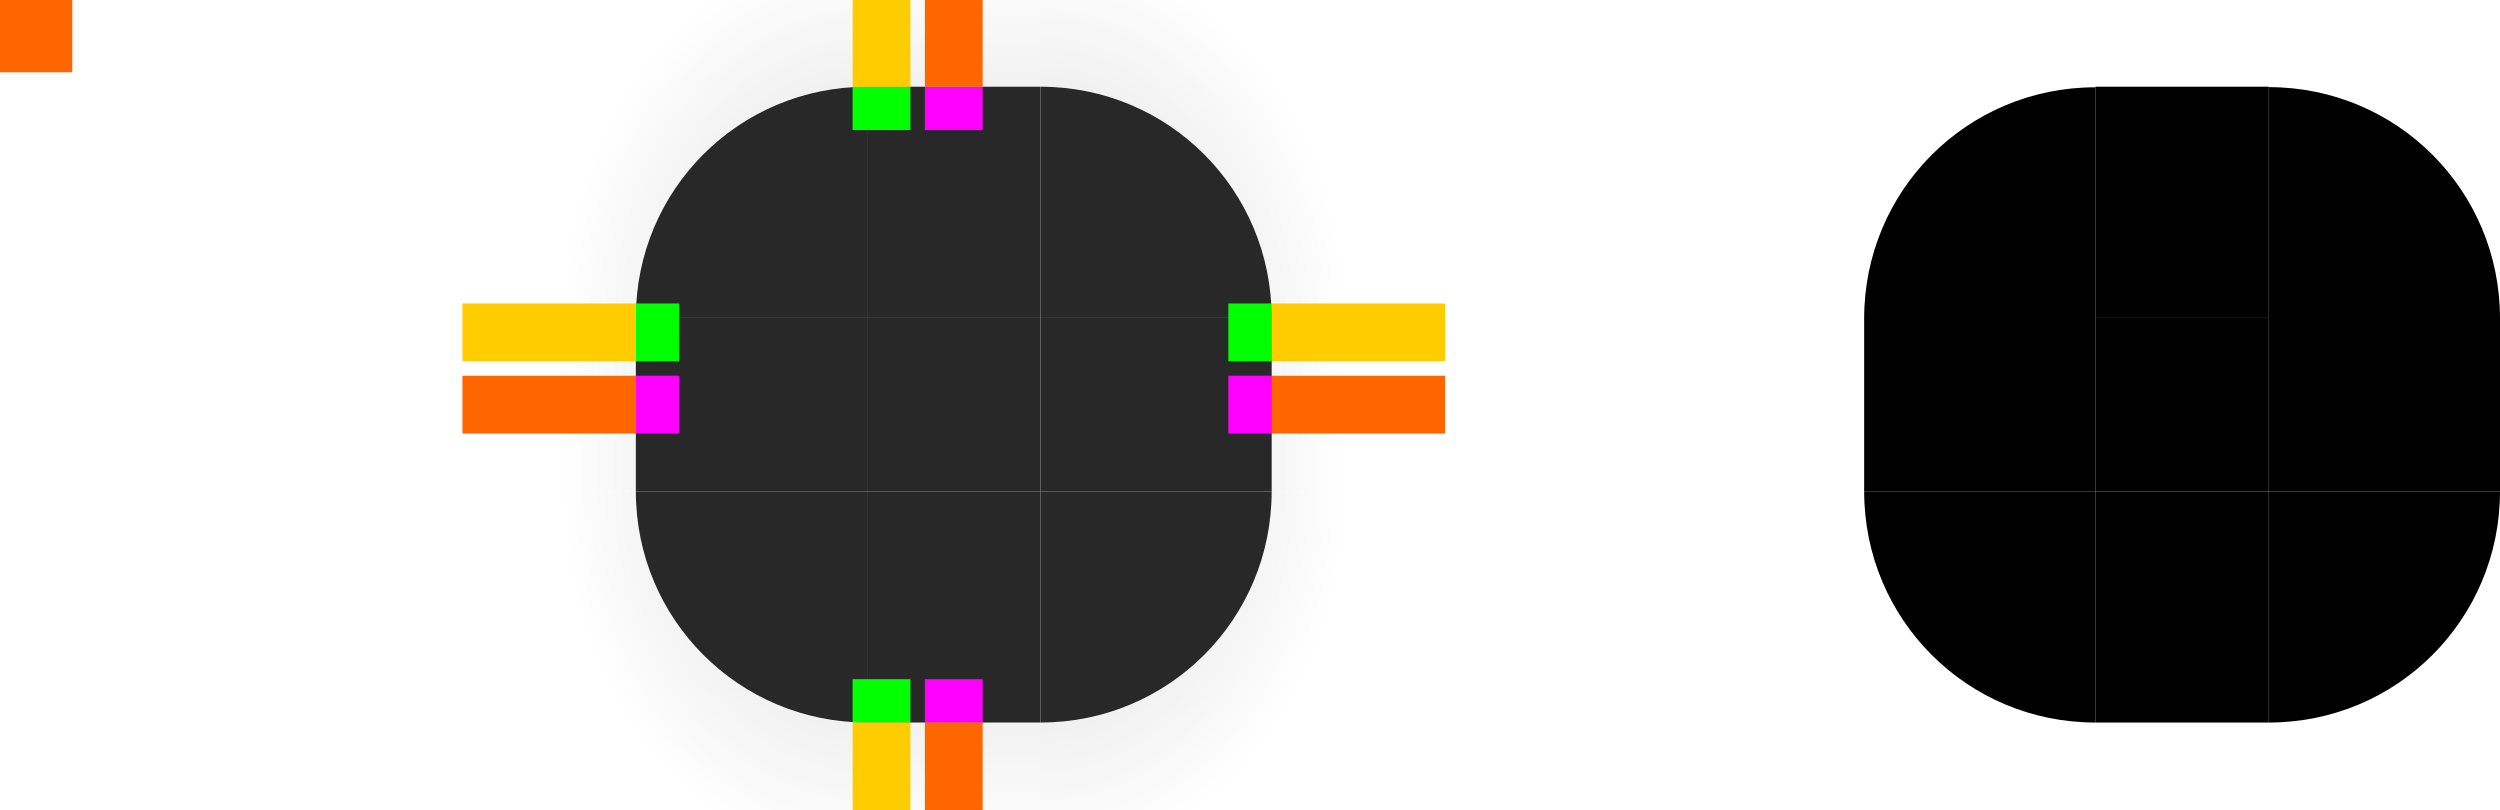
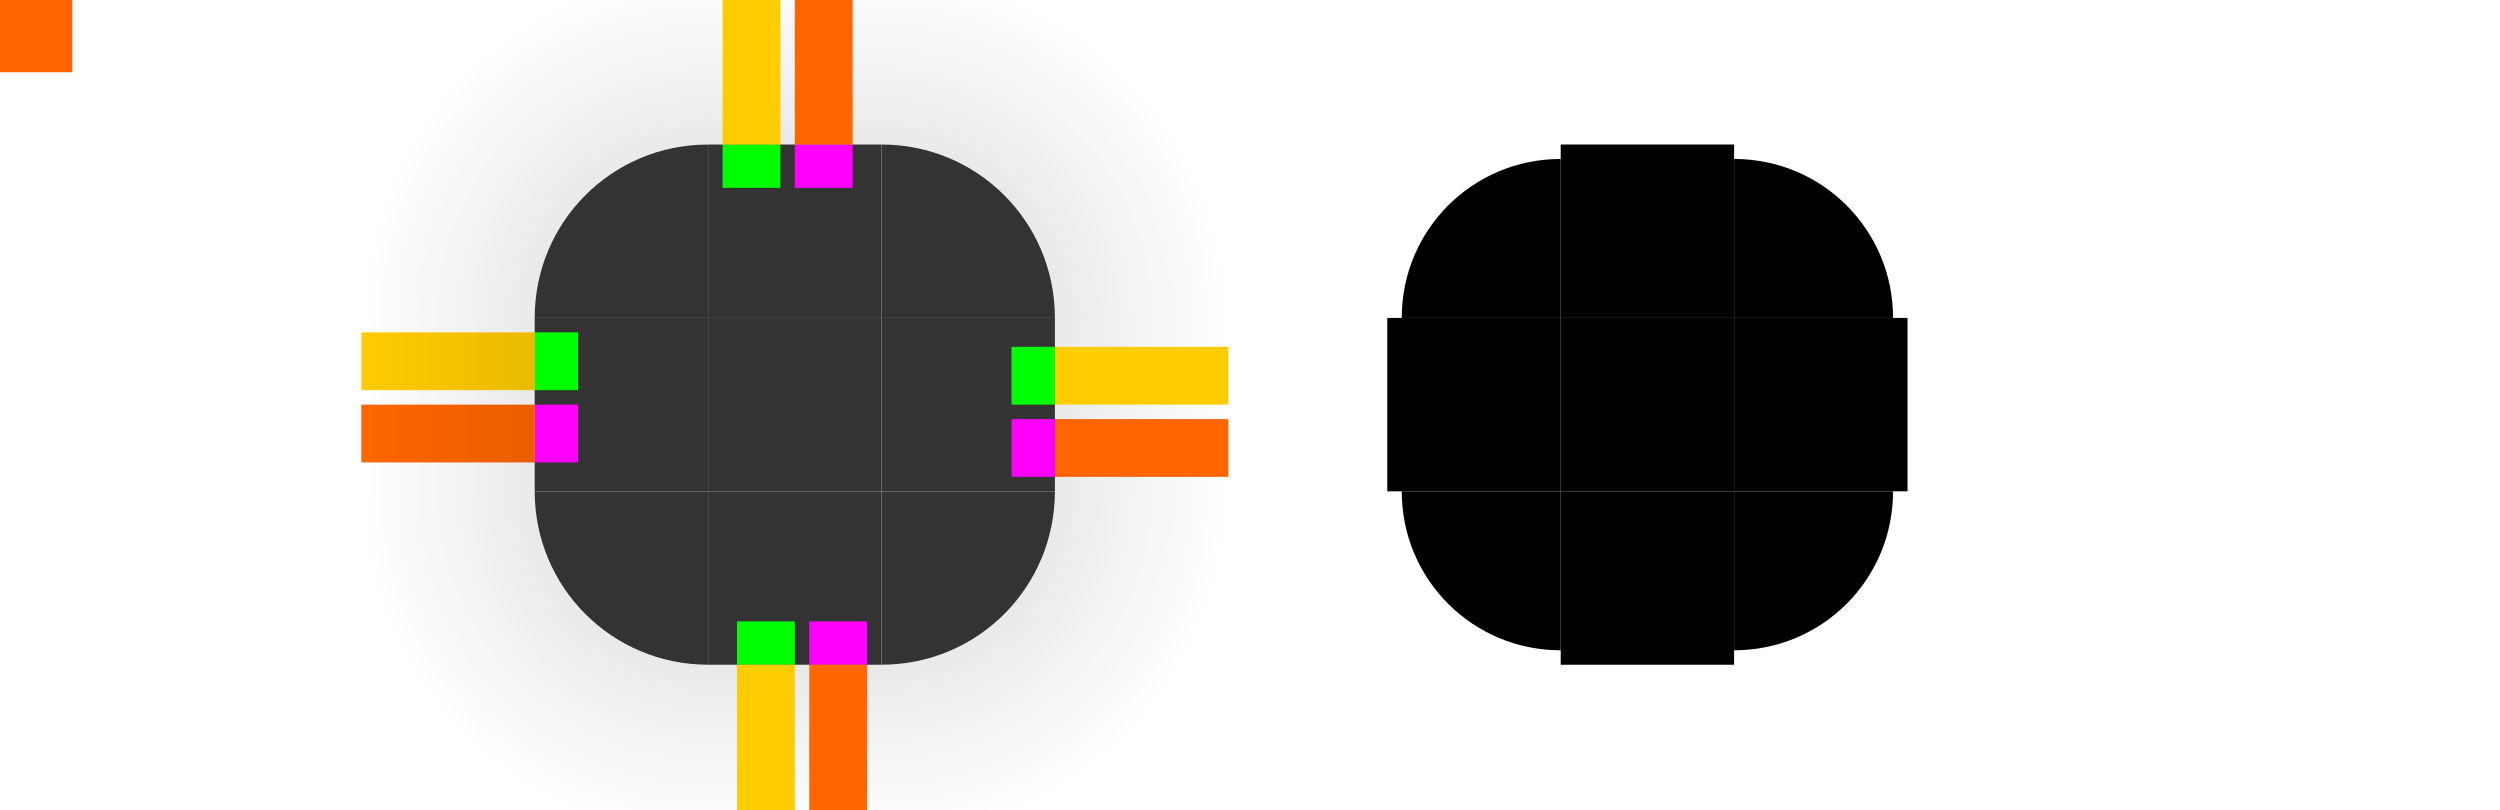
<svg xmlns="http://www.w3.org/2000/svg" xmlns:xlink="http://www.w3.org/1999/xlink" width="173" height="56" version="1.1" viewBox="0 0 173 56" id="svg118">
  <defs id="defs16">
    <style id="current-color-scheme" type="text/css">.ColorScheme-Text {
        color:#31363b;
        stop-color:#31363b;
      }
      .ColorScheme-Background {
        color:#eff0f1;
        stop-color:#eff0f1;
      }
      .ColorScheme-Highlight {
        color:#3281ea;
        stop-color:#3281ea;
      }
      .ColorScheme-ViewText {
        color:#31363b;
        stop-color:#31363b;
      }
      .ColorScheme-ViewBackground {
        color:#fcfcfc;
        stop-color:#fcfcfc;
      }
      .ColorScheme-ViewHover {
        color:#93cee9;
        stop-color:#93cee9;
      }
      .ColorScheme-ViewFocus{
        color:#3281ea;
        stop-color:#3281ea;
      }
      .ColorScheme-ButtonText {
        color:#31363b;
        stop-color:#31363b;
      }
      .ColorScheme-ButtonBackground {
        color:#eff0f1;
        stop-color:#eff0f1;
      }
      .ColorScheme-ButtonHover {
        color:#93cee9;
        stop-color:#93cee9;
      }
      .ColorScheme-ButtonFocus{
        color:#3281ea;
        stop-color:#3281ea;
      }</style>
    <linearGradient id="linearGradient4270">
      <stop stop-opacity=".667" offset="0" id="stop3" />
      <stop stop-opacity="0" offset="1" id="stop5" />
    </linearGradient>
-     <radialGradient id="radialGradient1031" cx="77" cy="12" r="6" gradientTransform="matrix(2.1609e-5 4.2778 -3.5 1.768e-5 114 -295.39)" gradientUnits="userSpaceOnUse" xlink:href="#linearGradient4270" />
-     <radialGradient id="radialGradient1025" cx="77" cy="12" r="6" gradientTransform="matrix(-2.1609e-5 4.2778 3.5 1.768e-5 18.002 -295.39)" gradientUnits="userSpaceOnUse" xlink:href="#linearGradient4270" />
-     <radialGradient id="radialGradient1019" cx="77" cy="12" r="6" gradientTransform="matrix(2.1609e-5 -4.2778 -3.5 -1.768e-5 114 351.39)" gradientUnits="userSpaceOnUse" xlink:href="#linearGradient4270" />
-     <linearGradient id="linearGradient4950" x1="49" x2="59.5" y1="932.36" y2="932.36" gradientTransform="matrix(.85714 0 0 1 8.9999 0)" gradientUnits="userSpaceOnUse" xlink:href="#linearGradient4270" />
-     <linearGradient id="linearGradient4948" x1="-21" x2="-10.5" y1="932.36" y2="932.36" gradientTransform="matrix(.85714 0 0 1 -1 0)" gradientUnits="userSpaceOnUse" xlink:href="#linearGradient4270" />
-     <linearGradient id="linearGradient4934" x1="946.36" x2="958.86" y1="-35" y2="-35" gradientTransform="matrix(.85714 0 0 1 137.2 0)" gradientUnits="userSpaceOnUse" xlink:href="#linearGradient4270" />
-     <radialGradient id="radialGradient994" cx="77" cy="12" r="6" gradientTransform="matrix(-2.1609e-5 -4.2778 3.5 -1.768e-5 18.002 351.39)" gradientUnits="userSpaceOnUse" xlink:href="#linearGradient4270" />
-     <linearGradient id="linearGradient4920" x1="-918.36" x2="-905.86" y1="-35" y2="-35" gradientTransform="matrix(1.2857 0 0 1 264.4 0)" gradientUnits="userSpaceOnUse" xlink:href="#linearGradient4270" />
+     <radialGradient id="radialGradient994" cx="77" cy="12" r="6" gradientTransform="matrix(-4.8232192e-5,-3.999879,4.000048,-4.8234231e-5,8.003425,325.9905)" gradientUnits="userSpaceOnUse" xlink:href="#linearGradient4270" fx="77" fy="12" />
+     <linearGradient id="linearGradient4920" x1="-906.884" x2="-906.884" y1="13" y2="-51" gradientTransform="matrix(1.999948,0,0,0.375,1833.72,-44.875)" gradientUnits="userSpaceOnUse" xlink:href="#linearGradient4270" />
+     <linearGradient xlink:href="#linearGradient4270" id="linearGradient819" gradientUnits="userSpaceOnUse" gradientTransform="matrix(1.999948,0,0,0.375,1833.72,-44.875)" x1="-906.884" y1="13" x2="-906.884" y2="-51" />
+     <linearGradient xlink:href="#linearGradient4270" id="linearGradient827" gradientUnits="userSpaceOnUse" gradientTransform="matrix(1.999948,0,0,0.375,1833.72,-44.875)" x1="-906.884" y1="13" x2="-906.884" y2="-51" />
+     <linearGradient xlink:href="#linearGradient4270" id="linearGradient835" gradientUnits="userSpaceOnUse" gradientTransform="matrix(1.999948,0,0,0.375,1833.72,-44.875)" x1="-906.884" y1="13" x2="-906.884" y2="-51" />
  </defs>
-   <g id="shadow-topleft" transform="matrix(1.1667 0 0 1.1667 64.667 -1086.8)" opacity=".25">
-     <path transform="matrix(.85715 0 0 .85715 -55.429 931.51)" d="m32-6v28h12c0-8.864 7.136-16 16-16v-12h-28z" fill="url(#radialGradient994)" fill-rule="evenodd" opacity=".9" id="path18" />
-   </g>
-   <g id="shadow-topright" transform="matrix(-1.1667 0 0 1.1667 67.333 -1086.8)" opacity=".25">
-     <path transform="matrix(-.85714 0 0 .85714 57.714 931.51)" d="m72-6v12c8.864 0 16 7.136 16 16h12v-28h-28z" fill="url(#radialGradient1019)" fill-rule="evenodd" opacity=".9" id="path21" />
-   </g>
-   <g id="shadow-bottomright" transform="matrix(-1.1667 0 0 -1.1667 67.333 1142.8)" opacity=".25">
-     <path transform="matrix(-.85714 0 0 -.85714 57.714 979.5)" d="m88 34c0 8.864-7.136 16-16 16v12h28v-28h-12z" fill="url(#radialGradient1031)" fill-rule="evenodd" opacity=".9" id="path24" />
-   </g>
-   <g id="shadow-bottomleft" transform="matrix(1.1667 0 0 -1.1667 64.667 1142.8)" opacity=".25">
-     <path transform="matrix(.85714 0 0 -.85714 -55.429 979.5)" d="m32 34v28h28v-12c-8.864 0-16-7.136-16-16h-12z" fill="url(#radialGradient1025)" fill-rule="evenodd" opacity=".9" id="path27" />
+   <g id="shadow-topleft" transform="translate(-7.000012,4)">
+     <path id="path18" style="opacity:0.25;fill:url(#radialGradient994)" d="M 32,-6 V 18 H 44 C 44,11.352 49.352,6 56,6 V -6 Z" />
  </g>
  <rect id="hint-tile-center" y="-1.4648e-5" width="5" height="5" fill="#f60" />
-   <g id="top" transform="matrix(0.375,0,0,2.6667,52.875,-2421.657)">
-     <rect class="ColorScheme-Background" transform="matrix(0,-1,-1,0,0,0)" x="-916.36" y="-51" width="6" height="32" id="rect31" style="fill:#282828;opacity:1;fill-opacity:1" />
+   <g id="top" transform="matrix(0.375,0,0,2.000038,41.87499,-1810.755)">
+     <rect class="ColorScheme-Background" transform="matrix(0,-1,-1,0,0,0)" x="-916.36" y="-51" width="6" height="32" id="rect31" style="opacity:1;fill:#333333" />
  </g>
-   <g id="topleft" transform="matrix(1.3333,0,0,1.3333,26.6675,-1207.783)">
-     <path d="m 25,910.36 c -6.648,0 -12,5.352 -12,12 h 12 v -10 z" id="path34" style="fill:#282828;opacity:1;fill-opacity:1" />
+   <g id="topleft" transform="matrix(0.9999677,0,0,0.9999677,24.00081,-900.3302)">
+     <path d="m 25,910.36 c -6.648,0 -12,5.352 -12,12 h 12 v -10 z" id="path34" style="opacity:1;fill:#333333" />
  </g>
-   <g id="topright" transform="matrix(1.3333,0,0,1.3333,12.0015,-1207.783)">
-     <path d="m 45,910.36 v 12 h 12 c 0,-6.648 -5.352,-12 -12,-12 z" id="path37" style="fill:#282828;opacity:1;fill-opacity:1" />
+   <g id="topright" transform="matrix(1.3333,0,0,1.3333,-2.998512,-1203.783)">
+     <path d="m 48,910.36 v 9 H 57 C 57,914.374 52.986,910.36 48,910.36 Z" id="path37" style="opacity:1;fill:#333333;stroke-width:0.75" />
  </g>
-   <g id="bottom" transform="matrix(0.375,0,0,2.6667,52.875,-2494.992)">
-     <rect class="ColorScheme-Background" transform="rotate(90)" x="948.36" y="-51" width="6" height="32" id="rect40" style="fill:#282828;opacity:1;fill-opacity:1" />
+   <g id="bottom" transform="matrix(0.375,0,0,1.999996,41.87499,-1862.716)">
+     <rect class="ColorScheme-Background" transform="rotate(90)" x="948.36" y="-51" width="6" height="32" id="rect40" style="opacity:1;fill:#333333" />
  </g>
-   <g id="bottomleft" transform="matrix(1.3333,0,0,1.3333,26.6675,-1222.448)">
-     <path d="m 13,942.36 c 0,6.648 5.352,12 12,12 v -12 H 15 Z" id="path43" style="fill:#282828;opacity:1;fill-opacity:1" />
+   <g id="bottomleft" transform="matrix(1.3333,0,0,1.3333,19.66749,-1226.449)">
+     <path d="m 13,945.36 c 0,4.986 4.014,9 9,9 v -9 h -7.5 z" id="path43" style="opacity:1;fill:#333333;stroke-width:0.75" />
  </g>
-   <g id="bottomright" transform="matrix(1.3333,0,0,1.3333,12.0015,-1222.448)">
-     <path d="m 45,942.36 v 12 c 6.648,0 12,-5.352 12,-12 H 47 Z" id="path46" style="fill:#282828;opacity:1;fill-opacity:1" />
+   <g id="bottomright" transform="matrix(1.3333,0,0,1.3333,-2.998512,-1226.449)">
+     <path d="M 48,945.36 V 954.36 C 52.986,954.36 57,950.346 57,945.36 h -7.5 z" id="path46" style="opacity:1;fill:#333333;stroke-width:0.75" />
  </g>
-   <g id="left" transform="matrix(2.6667,0,0,0.375,9.3327,-321.635)">
-     <rect class="ColorScheme-Background" transform="scale(-1,1)" x="-19" y="916.36" width="6" height="32" id="rect49" style="fill:#282828;opacity:1;fill-opacity:1" />
+   <g id="left" transform="matrix(2.000033,0,0,0.375,10.99935,-321.635)">
+     <rect class="ColorScheme-Background" transform="scale(-1,1)" x="-19" y="916.36" width="6" height="32" id="rect49" style="opacity:1;fill:#333333" />
  </g>
-   <g id="right" transform="matrix(2.6667,0,0,0.375,-64.0017,-321.635)">
-     <rect class="ColorScheme-Background" x="51" y="916.36" width="6" height="32" id="rect52" style="fill:#282828;opacity:1;fill-opacity:1" />
+   <g id="right" transform="matrix(2.000034,0,0,0.375,-41.00173,-321.635)">
+     <rect class="ColorScheme-Background" x="51" y="916.36" width="6" height="32" id="rect52" style="opacity:1;fill:#333333" />
  </g>
-   <rect id="center" class="ColorScheme-Background" x="60" y="22" width="12" height="12" style="fill:#282828;opacity:1;fill-opacity:1" />
-   <rect id="hint-top-margin" x="64" y="6" width="4" height="3" fill="#ff00ff" />
-   <rect id="hint-bottom-margin" x="64" y="47" width="4" height="3" fill="#f0f" />
-   <rect id="hint-right-margin" transform="rotate(90)" x="26" y="-88" width="4" height="3" fill="#f0f" />
-   <rect id="hint-left-margin" transform="rotate(90)" x="26" y="-47" width="4" height="3" fill="#f0f" />
-   <g id="shadow-top" transform="matrix(.375 0 0 1.5556 52.875 -1403.5)" opacity=".25">
-     <rect transform="matrix(0,-1,-1,0,0,0)" x="-916.36" y="-51" width="6" height="32" fill="none" opacity="1" id="rect60" />
-     <rect transform="matrix(0,-1,-1,0,0,0)" x="-906.08" y="-51" width="7.714" height="32" fill="url(#linearGradient4920)" opacity=".9" id="rect62" />
-     <rect transform="matrix(0,-1,-1,0,0,0)" x="-911.36" y="-51" width="1" height="32" fill="none" opacity="1" id="rect64" />
+   <rect id="center" x="49" y="22" width="12" height="12" style="fill:#333333" />
+   <rect id="hint-top-margin" x="55" y="10" width="4" height="3" fill="#ff00ff" />
+   <rect id="hint-left-margin" transform="rotate(90)" x="28" y="-40" width="4" height="3" fill="#ff00ff" />
+   <g id="shadow-top" transform="translate(35.99999,62)">
+     <rect x="13" y="-64" width="12" height="24" id="rect744" style="fill:none" />
+     <rect x="13" y="-64" width="12" height="12" id="rect62" style="opacity:0.25;fill:url(#linearGradient4920)" />
  </g>
-   <g id="shadow-bottom" transform="matrix(.375 0 0 2.3333 52.875 -2178.8)" opacity=".25">
-     <rect transform="rotate(90)" x="948.36" y="-51" width="6" height="32" fill="none" opacity="1" id="rect67" />
-     <rect transform="rotate(90)" x="955.22" y="-51" width="5.143" height="32" fill="url(#linearGradient4934)" opacity=".9" id="rect69" />
-     <rect transform="rotate(90)" x="953.36" y="-51" width="1" height="32" fill="none" opacity="1" id="rect71" />
-   </g>
-   <g id="shadow-left" transform="matrix(2.3333 0 0 .375 15.667 -321.64)" opacity=".25">
-     <rect transform="scale(-1,1)" x="-19" y="916.36" width="6" height="32" fill="none" opacity="1" id="rect74" />
-     <rect transform="scale(-1,1)" x="-12.143" y="916.36" width="5.143" height="32" fill="url(#linearGradient4948)" opacity=".9" id="rect76" />
-     <rect transform="scale(-1,1)" x="-14" y="916.36" width="1" height="32" fill="none" opacity="1" id="rect78" />
-   </g>
-   <g id="shadow-right" transform="matrix(2.3333 0 0 .375 -47 -321.64)" opacity=".25">
-     <rect x="51" y="916.36" width="6" height="32" fill="none" opacity="1" id="rect81" />
-     <rect x="57.857" y="916.36" width="5.143" height="32" fill="url(#linearGradient4950)" opacity=".9" id="rect83" />
-     <rect x="56" y="916.36" width="1" height="32" fill="none" opacity="1" id="rect85" />
-   </g>
-   <rect id="shadow-hint-top-margin" x="64" y="-6" width="4" height="12" fill="#ff6600" />
-   <rect id="shadow-hint-bottom-margin" x="64" y="50" width="4" height="12" fill="#f60" />
-   <rect id="shadow-hint-right-margin" transform="rotate(90)" x="26" y="-100" width="4" height="12" fill="#f60" />
-   <rect id="shadow-hint-left-margin" transform="rotate(90)" x="26" y="-44" width="4" height="12" fill="#f60" />
+   <rect id="shadow-hint-top-margin" x="55" y="-2" width="4" height="12" fill="#ff6600" />
+   <rect id="shadow-hint-left-margin" transform="rotate(90)" x="28" y="-37" width="4" height="12" fill="#ff6600" />
  <rect id="shadow-center" class="ColorScheme-Background" x="60" y="80" width="12" height="12" color="#eff0f1" opacity="0" stroke-width=".375" />
  <rect style="color:#eff0f1;opacity:0.9;fill:currentColor;fill-opacity:1;stroke:none;stop-color:#eff0f1" id="thick-center" width="32" height="32" x="20" y="-62.21" class="ColorScheme-Background" />
  <rect transform="rotate(90)" style="fill:#800080;fill-opacity:1;stroke:none;stroke-width:1.155" id="thick-hint-right-margin" width="4" height="8" x="-42.21" y="-57" />
  <rect transform="rotate(90)" y="-21" x="-42.21" height="8" width="4" id="thick-hint-left-margin" style="fill:#800080;fill-opacity:1;stroke:none;stroke-width:1.155" />
  <rect y="-68.21" x="39" height="8" width="4" id="thick-hint-top-margin" style="fill:#800080;fill-opacity:1;stroke:none;stroke-width:1.155" />
  <rect style="fill:#800080;fill-opacity:1;stroke:none;stroke-width:1.155" id="thick-hint-bottom-margin" width="4" height="8" x="40" y="-32.21" />
-   <rect y="6" x="59" height="3" width="4" id="hint-top-inset" style="fill:#00ff00;fill-opacity:1;stroke:none;stroke-width:0.707" />
-   <rect style="fill:#ffcc00;fill-opacity:1;stroke:none;stroke-width:1.414" id="shadow-hint-top-inset" width="4" height="12" x="59" y="-6" />
-   <rect transform="rotate(90)" style="fill:#00ff00;fill-opacity:1;stroke:none;stroke-width:0.707" id="hint-right-inset" width="4" height="3" x="21" y="-88" />
-   <rect y="-100" x="21" height="12" width="4" id="shadow-hint-right-inset" style="fill:#ffcc00;fill-opacity:1;stroke:none;stroke-width:1.414" transform="rotate(90)" />
-   <rect transform="rotate(90)" y="-47" x="21" height="3" width="4" id="hint-left-inset" style="fill:#00ff00;fill-opacity:1;stroke:none;stroke-width:0.707" />
-   <rect style="fill:#ffcc00;fill-opacity:1;stroke:none;stroke-width:1.414" id="shadow-hint-left-inset" width="4" height="12" x="21" y="-44" transform="rotate(90)" />
-   <rect style="fill:#00ff00;fill-opacity:1;stroke:none;stroke-width:0.707" id="hint-bottom-inset" width="4" height="3" x="59" y="47" />
-   <rect y="50" x="59" height="12" width="4" id="shadow-hint-bottom-inset" style="fill:#ffcc00;fill-opacity:1;stroke:none;stroke-width:1.414" />
-   <g id="mask-top" transform="matrix(0.375,0,0,1.333333,137.875,-1207.813)">
+   <rect y="10" x="50" height="3" width="4" id="hint-top-inset" style="fill:#00ff00;fill-opacity:1;stroke:none;stroke-width:0.707" />
+   <rect style="fill:#ffcc00;fill-opacity:1;stroke:none;stroke-width:1.414" id="shadow-hint-top-inset" width="4" height="12" x="50" y="-2" />
+   <rect transform="rotate(90)" y="-40" x="23" height="3" width="4" id="hint-left-inset" style="fill:#00ff00;fill-opacity:1;stroke:none;stroke-width:0.707" />
+   <rect style="fill:#ffcc00;fill-opacity:1;stroke:none;stroke-width:1.414" id="shadow-hint-left-inset" width="4" height="12" x="23" y="-37" transform="rotate(90)" />
+   <g id="mask-top" transform="matrix(0.375,0,0,1,100.875,-900.36)">
    <rect transform="matrix(0,-1,-1,0,0,0)" x="-922.36" y="-51" width="12" height="32" id="rect92" />
  </g>
-   <g id="mask-topleft" transform="matrix(1.6,0,0,1.6,108.2,-1450.536)">
-     <path d="m 23,910.36 c -5.54,0 -10,4.46 -10,10 h 10 z" id="path95" />
+   <g id="mask-topleft" transform="translate(3,2)">
+     <rect id="rect1070" width="12" height="12" x="93" y="8" style="fill:none" />
+     <path d="M 105,9 C 98.906,9 94,13.906 94,20 h 11 z" id="path95" style="stroke-width:0.917" />
  </g>
-   <g id="mask-topright" transform="matrix(1.875,0,0,1.875,65.125,-1700.895)">
-     <path d="m 49,910.36 v 8.533 h 8.533 C 57.533,914.166 53.727,910.36 49,910.36 Z" id="path98" />
-   </g>
-   <g id="mask-bottom" transform="matrix(0.375,0,0,1.6,137.875,-1476.976)">
+   <g id="mask-bottom" transform="matrix(0.375,0,0,1.2,100.875,-1099.232)">
    <rect transform="rotate(90)" x="944.36" y="-51" width="10" height="32" id="rect101" />
  </g>
-   <g id="mask-bottomleft" transform="matrix(1.333333,0,0,1.333333,111.6667,-1222.48)">
-     <path d="m 13,942.36 c 0,6.648 5.352,12 12,12 v -12 z" id="path104" />
-   </g>
-   <g id="mask-bottomright" transform="matrix(1.333333,0,0,1.333333,97,-1222.48)">
-     <path d="m 45,942.36 v 12 c 6.648,0 12,-5.352 12,-12 z" id="path107" />
-   </g>
-   <g id="mask-left" transform="matrix(1.333333,0,0,0.60001,111.6667,-531.42)">
+   <g id="mask-left" transform="matrix(1,0,0,0.60001,83,-531.4252)">
    <rect transform="scale(-1,1)" x="-25" y="922.36" width="12" height="20" id="rect110" />
  </g>
-   <g id="mask-right" transform="matrix(1.6,0,0,0.375,81.8,-321.635)">
+   <g id="mask-right" transform="matrix(1.2,0,0,0.375,63.6,-321.635)">
    <rect x="47" y="916.36" width="10" height="32" id="rect113" />
  </g>
-   <rect id="mask-center" x="145" y="22" width="12" height="12" />
+   <rect id="mask-center" x="108" y="22" width="12" height="12" />
+   <use x="0" y="0" xlink:href="#shadow-topleft" id="shadow-topright" transform="rotate(90,54.99999,28)" />
+   <use x="0" y="0" xlink:href="#shadow-topleft" id="shadow-bottomright" transform="rotate(180,54.99999,28)" />
+   <use x="0" y="0" xlink:href="#shadow-topleft" id="shadow-bottomleft" transform="rotate(-90,54.99999,28)" />
+   <g id="shadow-right" transform="rotate(90,5.999994,14.99999)">
+     <rect x="13" y="-64" width="12" height="24" id="rect813" style="fill:none" />
+     <rect x="13" y="-64" width="12" height="12" id="rect815" style="opacity:0.25;fill:url(#linearGradient819)" />
+   </g>
+   <g id="shadow-bottom" transform="rotate(180,36.99999,-3)">
+     <rect x="13" y="-64" width="12" height="24" id="rect821" style="fill:none" />
+     <rect x="13" y="-64" width="12" height="12" id="rect823" style="opacity:0.25;fill:url(#linearGradient827)" />
+   </g>
+   <g id="shadow-left" transform="rotate(-90,67.99999,-20.99999)">
+     <rect x="13" y="-64" width="12" height="24" id="rect829" style="fill:none" />
+     <rect x="13" y="-64" width="12" height="12" id="rect831" style="opacity:0.25;fill:url(#linearGradient835)" />
+   </g>
+   <rect id="hint-right-margin" transform="rotate(90)" x="29" y="-73" width="4" height="3" fill="#ff00ff" />
+   <rect id="shadow-hint-right-margin" transform="rotate(90)" x="29" y="-85" width="4" height="12" fill="#ff6600" />
+   <rect transform="rotate(90)" style="fill:#00ff00;fill-opacity:1;stroke:none;stroke-width:0.707" id="hint-right-inset" width="4" height="3" x="24" y="-73" />
+   <rect y="-85" x="24" height="12" width="4" id="shadow-hint-right-inset" style="fill:#ffcc00;fill-opacity:1;stroke:none;stroke-width:1.414" transform="rotate(90)" />
+   <rect id="hint-bottom-margin" x="56" y="43" width="4" height="3" fill="#ff00ff" />
+   <rect id="shadow-hint-bottom-margin" x="56" y="46" width="4" height="12" fill="#ff6600" />
+   <rect style="fill:#00ff00;fill-opacity:1;stroke:none;stroke-width:0.707" id="hint-bottom-inset" width="4" height="3" x="51" y="43" />
+   <rect y="46" x="51" height="12" width="4" id="shadow-hint-bottom-inset" style="fill:#ffcc00;fill-opacity:1;stroke:none;stroke-width:1.414" />
+   <g id="mask-topright" transform="rotate(90,111.5,28.5)">
+     <rect id="rect1076" width="12" height="12" x="93" y="8" style="fill:none" />
+     <path d="M 105,9 C 98.906,9 94,13.906 94,20 h 11 z" id="path1078" style="stroke-width:0.917" />
+   </g>
+   <g id="mask-bottomright" transform="rotate(180,112.5,27)">
+     <rect id="rect1084" width="12" height="12" x="93" y="8" style="fill:none" />
+     <path d="M 105,9 C 98.906,9 94,13.906 94,20 h 11 z" id="path1086" style="stroke-width:0.917" />
+   </g>
+   <g id="mask-bottomleft" transform="rotate(-90,113.5,25.5)">
+     <rect id="rect1092" width="12" height="12" x="93" y="8" style="fill:none" />
+     <path d="M 105,9 C 98.906,9 94,13.906 94,20 h 11 z" id="path1094" style="stroke-width:0.917" />
+   </g>
</svg>
